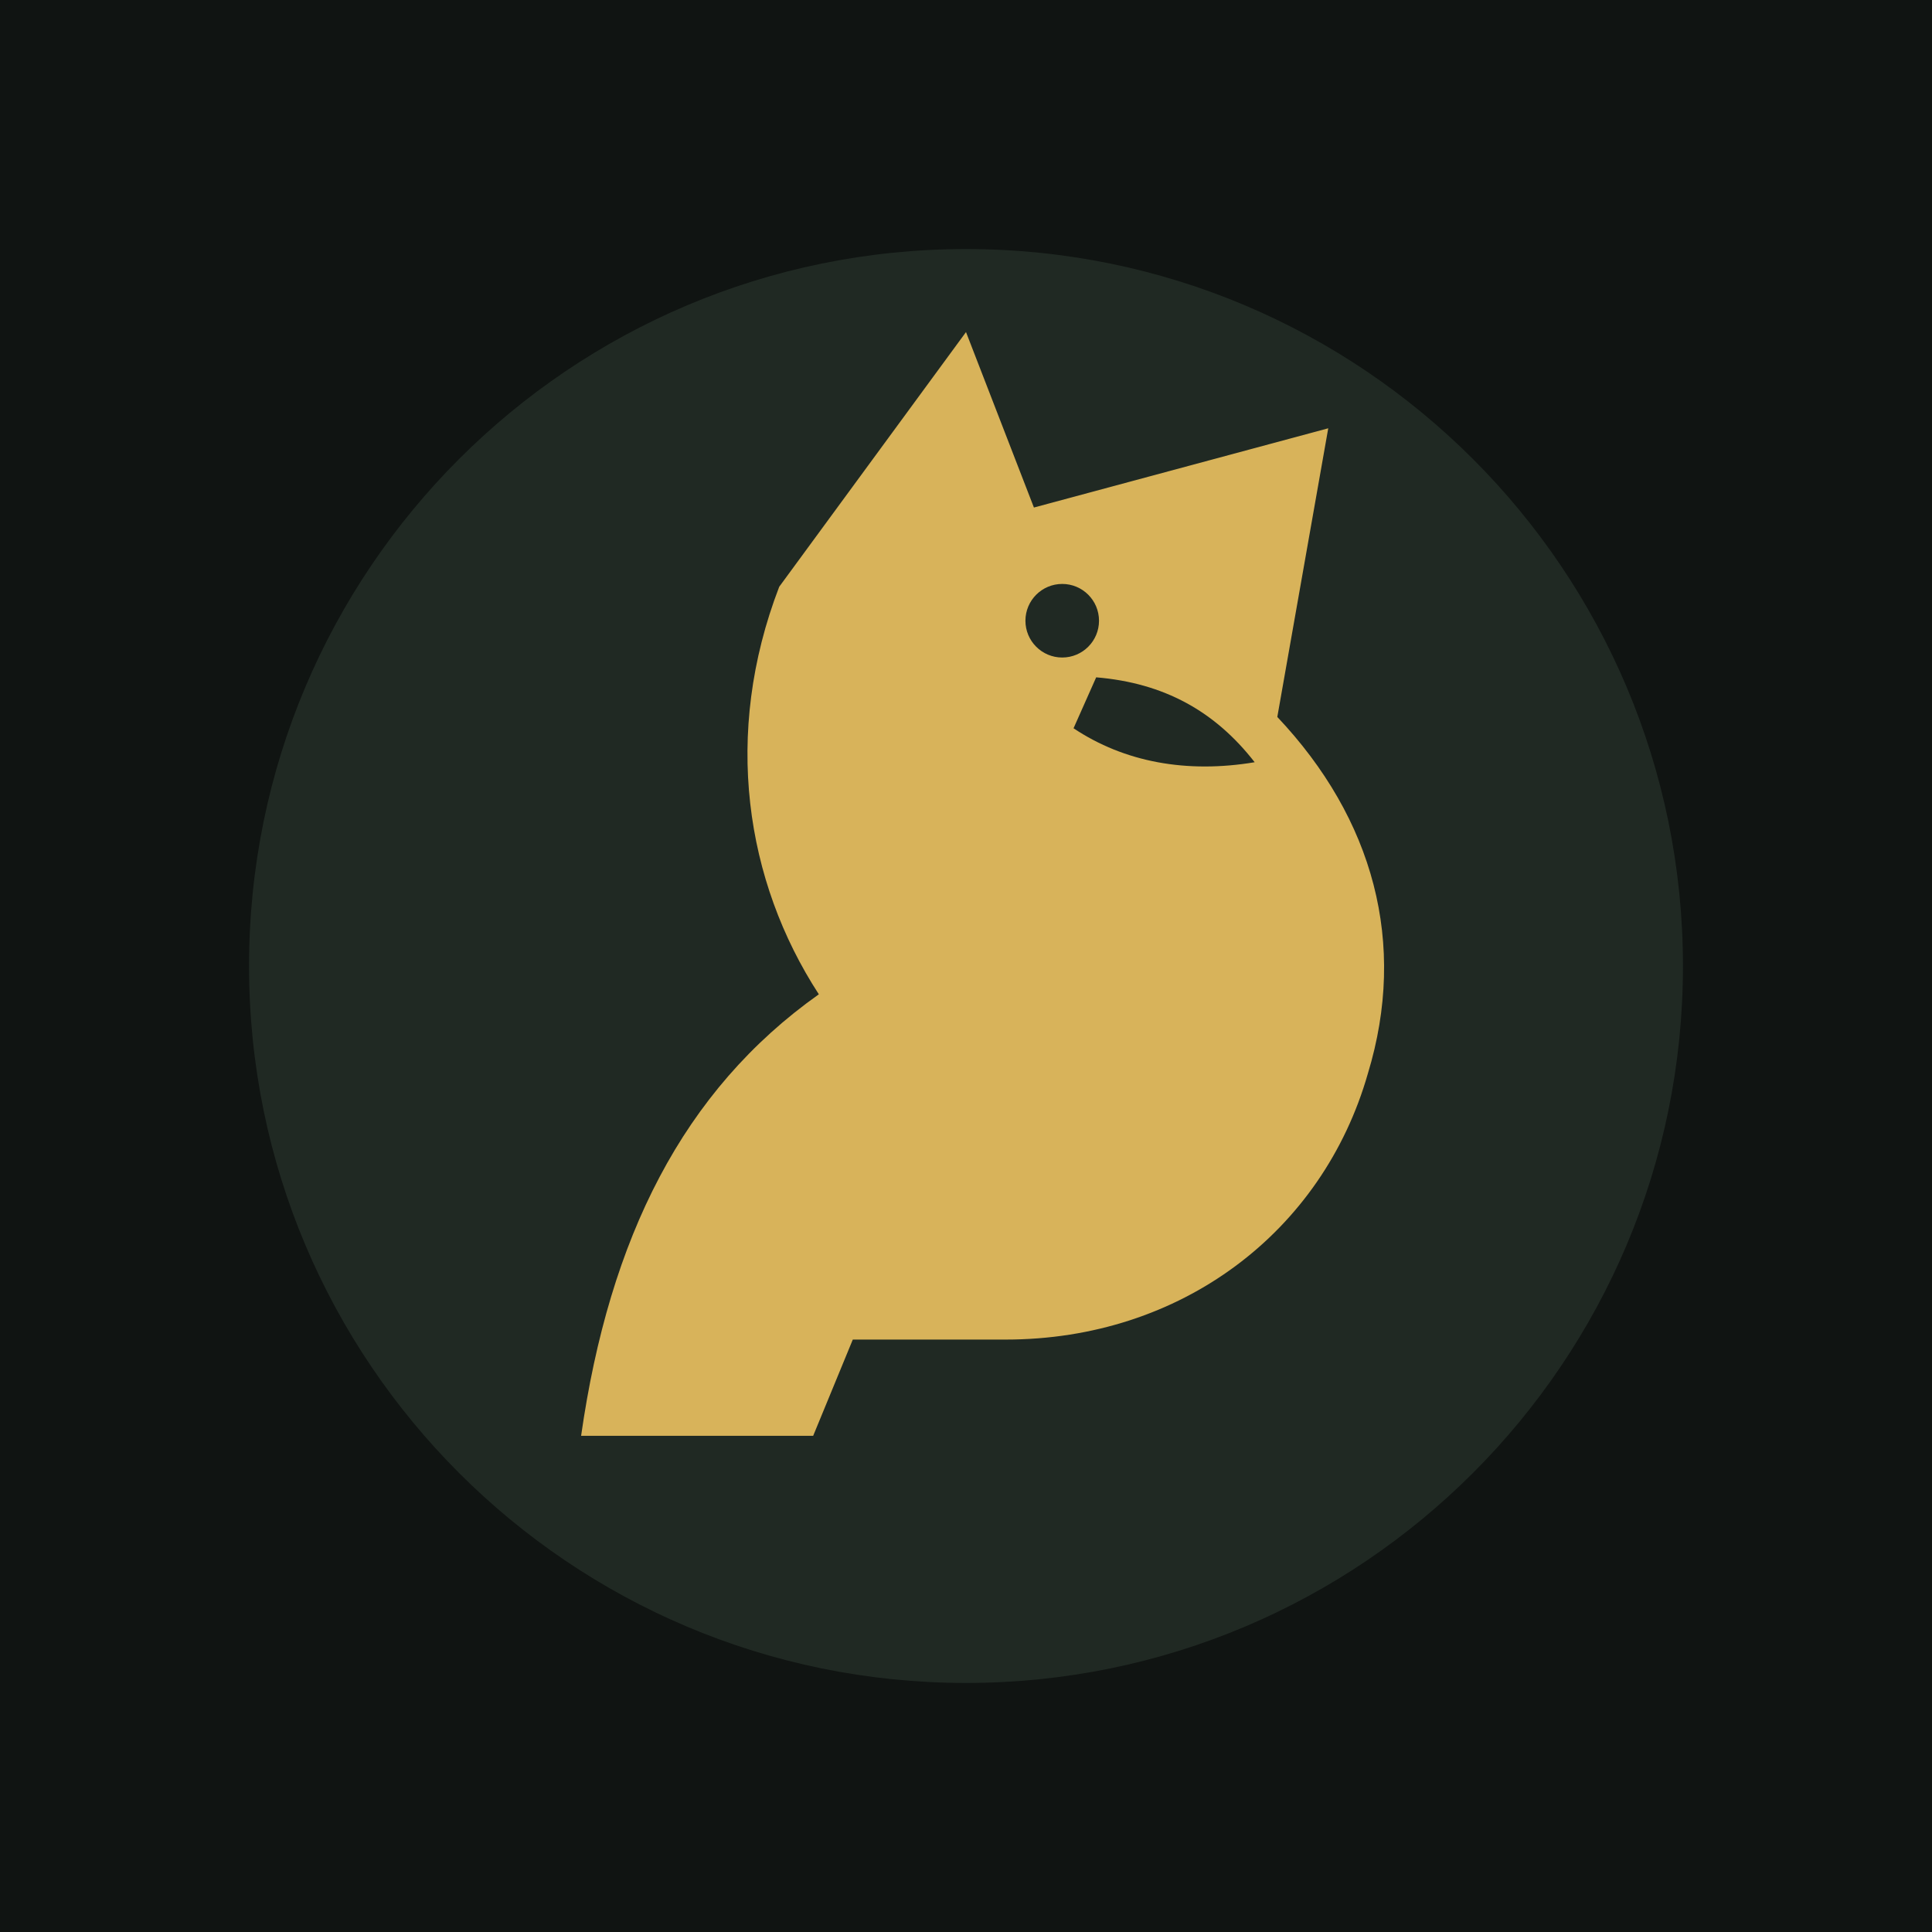
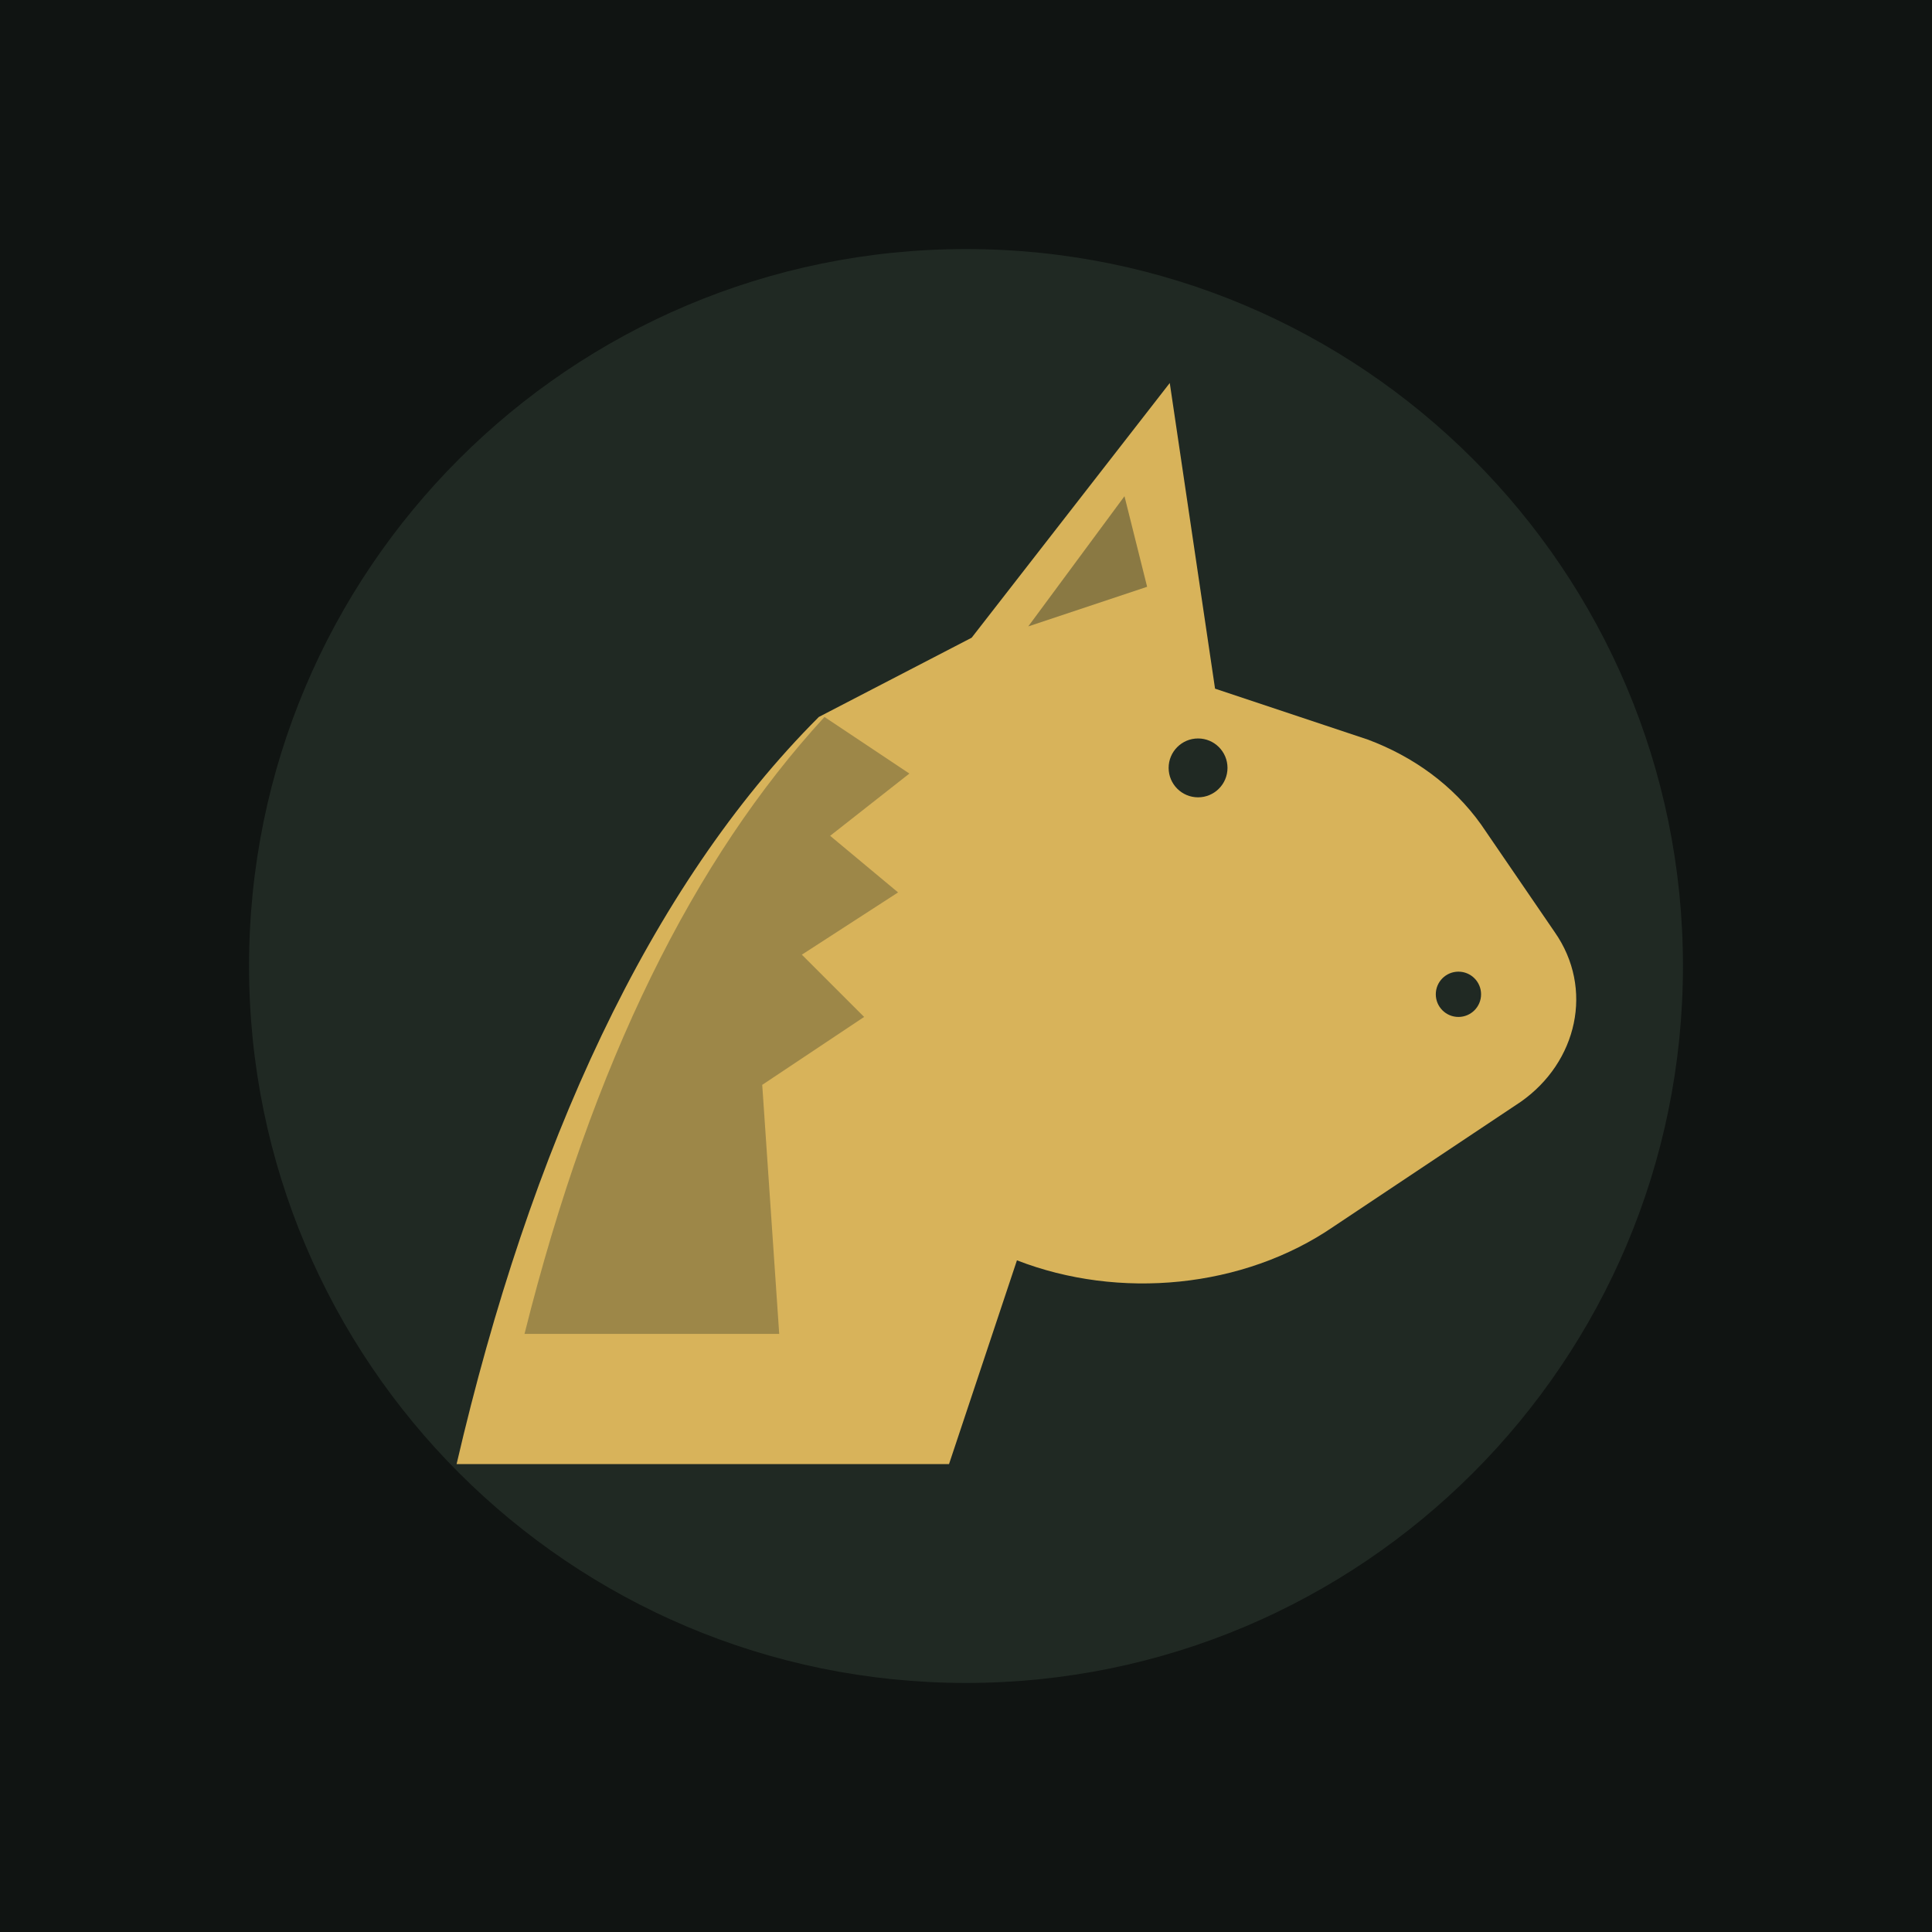
<svg xmlns="http://www.w3.org/2000/svg" viewBox="0 0 512 512">
  <rect width="512" height="512" fill="#101412" />
  <circle cx="256" cy="256" r="190" fill="#202923" />
  <g transform="translate(76 58) scale(15)">
-     <path d="M5.2 21.5c.5-3.5 1.8-6.1 4.2-7.8-1.3-2-1.7-4.6-.7-7.2L12 2l1.2 3.1 5.2-1.4-.9 5.1c1.7 1.8 2.3 4 1.6 6.3-.8 2.8-3.3 4.7-6.4 4.7H10l-.7 1.7H5.2Z" fill="#d8b35a" />
-     <path d="M14.3 8.1c1.2.1 2.1.6 2.8 1.5-1.2.2-2.3 0-3.2-.6l.4-.9Z" fill="#202923" />
-     <circle cx="13.7" cy="7.1" r=".65" fill="#202923" />
+     <path d="M3 22h8.7l1.2-3.6c1.8.7 4 .5 5.6-.6l3.3-2.2c1-.7 1.3-2 .6-3l-1.3-1.9c-.5-.7-1.2-1.2-2-1.5l-2.7-.9-.8-5.4-3.5 4.5-2.7 1.4C6.4 11.8 4.3 16.4 3 22Z" fill="#d8b35a" />
+     <path d="m9.5 8.8 1.5 1-1.4 1.1 1.2 1-1.7 1.1 1.1 1.1-1.8 1.2.3 4.4H4.2c1.2-4.8 3-8.4 5.3-10.9Z" fill="#202923" opacity=".32" />
+     <path d="m14.8 4.9-1.7 2.3 2.1-.7Z" fill="#202923" opacity=".42" />
+     <circle cx="16.1" cy="9.7" r=".52" fill="#202923" />
+     <circle cx="20.7" cy="13.7" r=".4" fill="#202923" />
  </g>
</svg>
